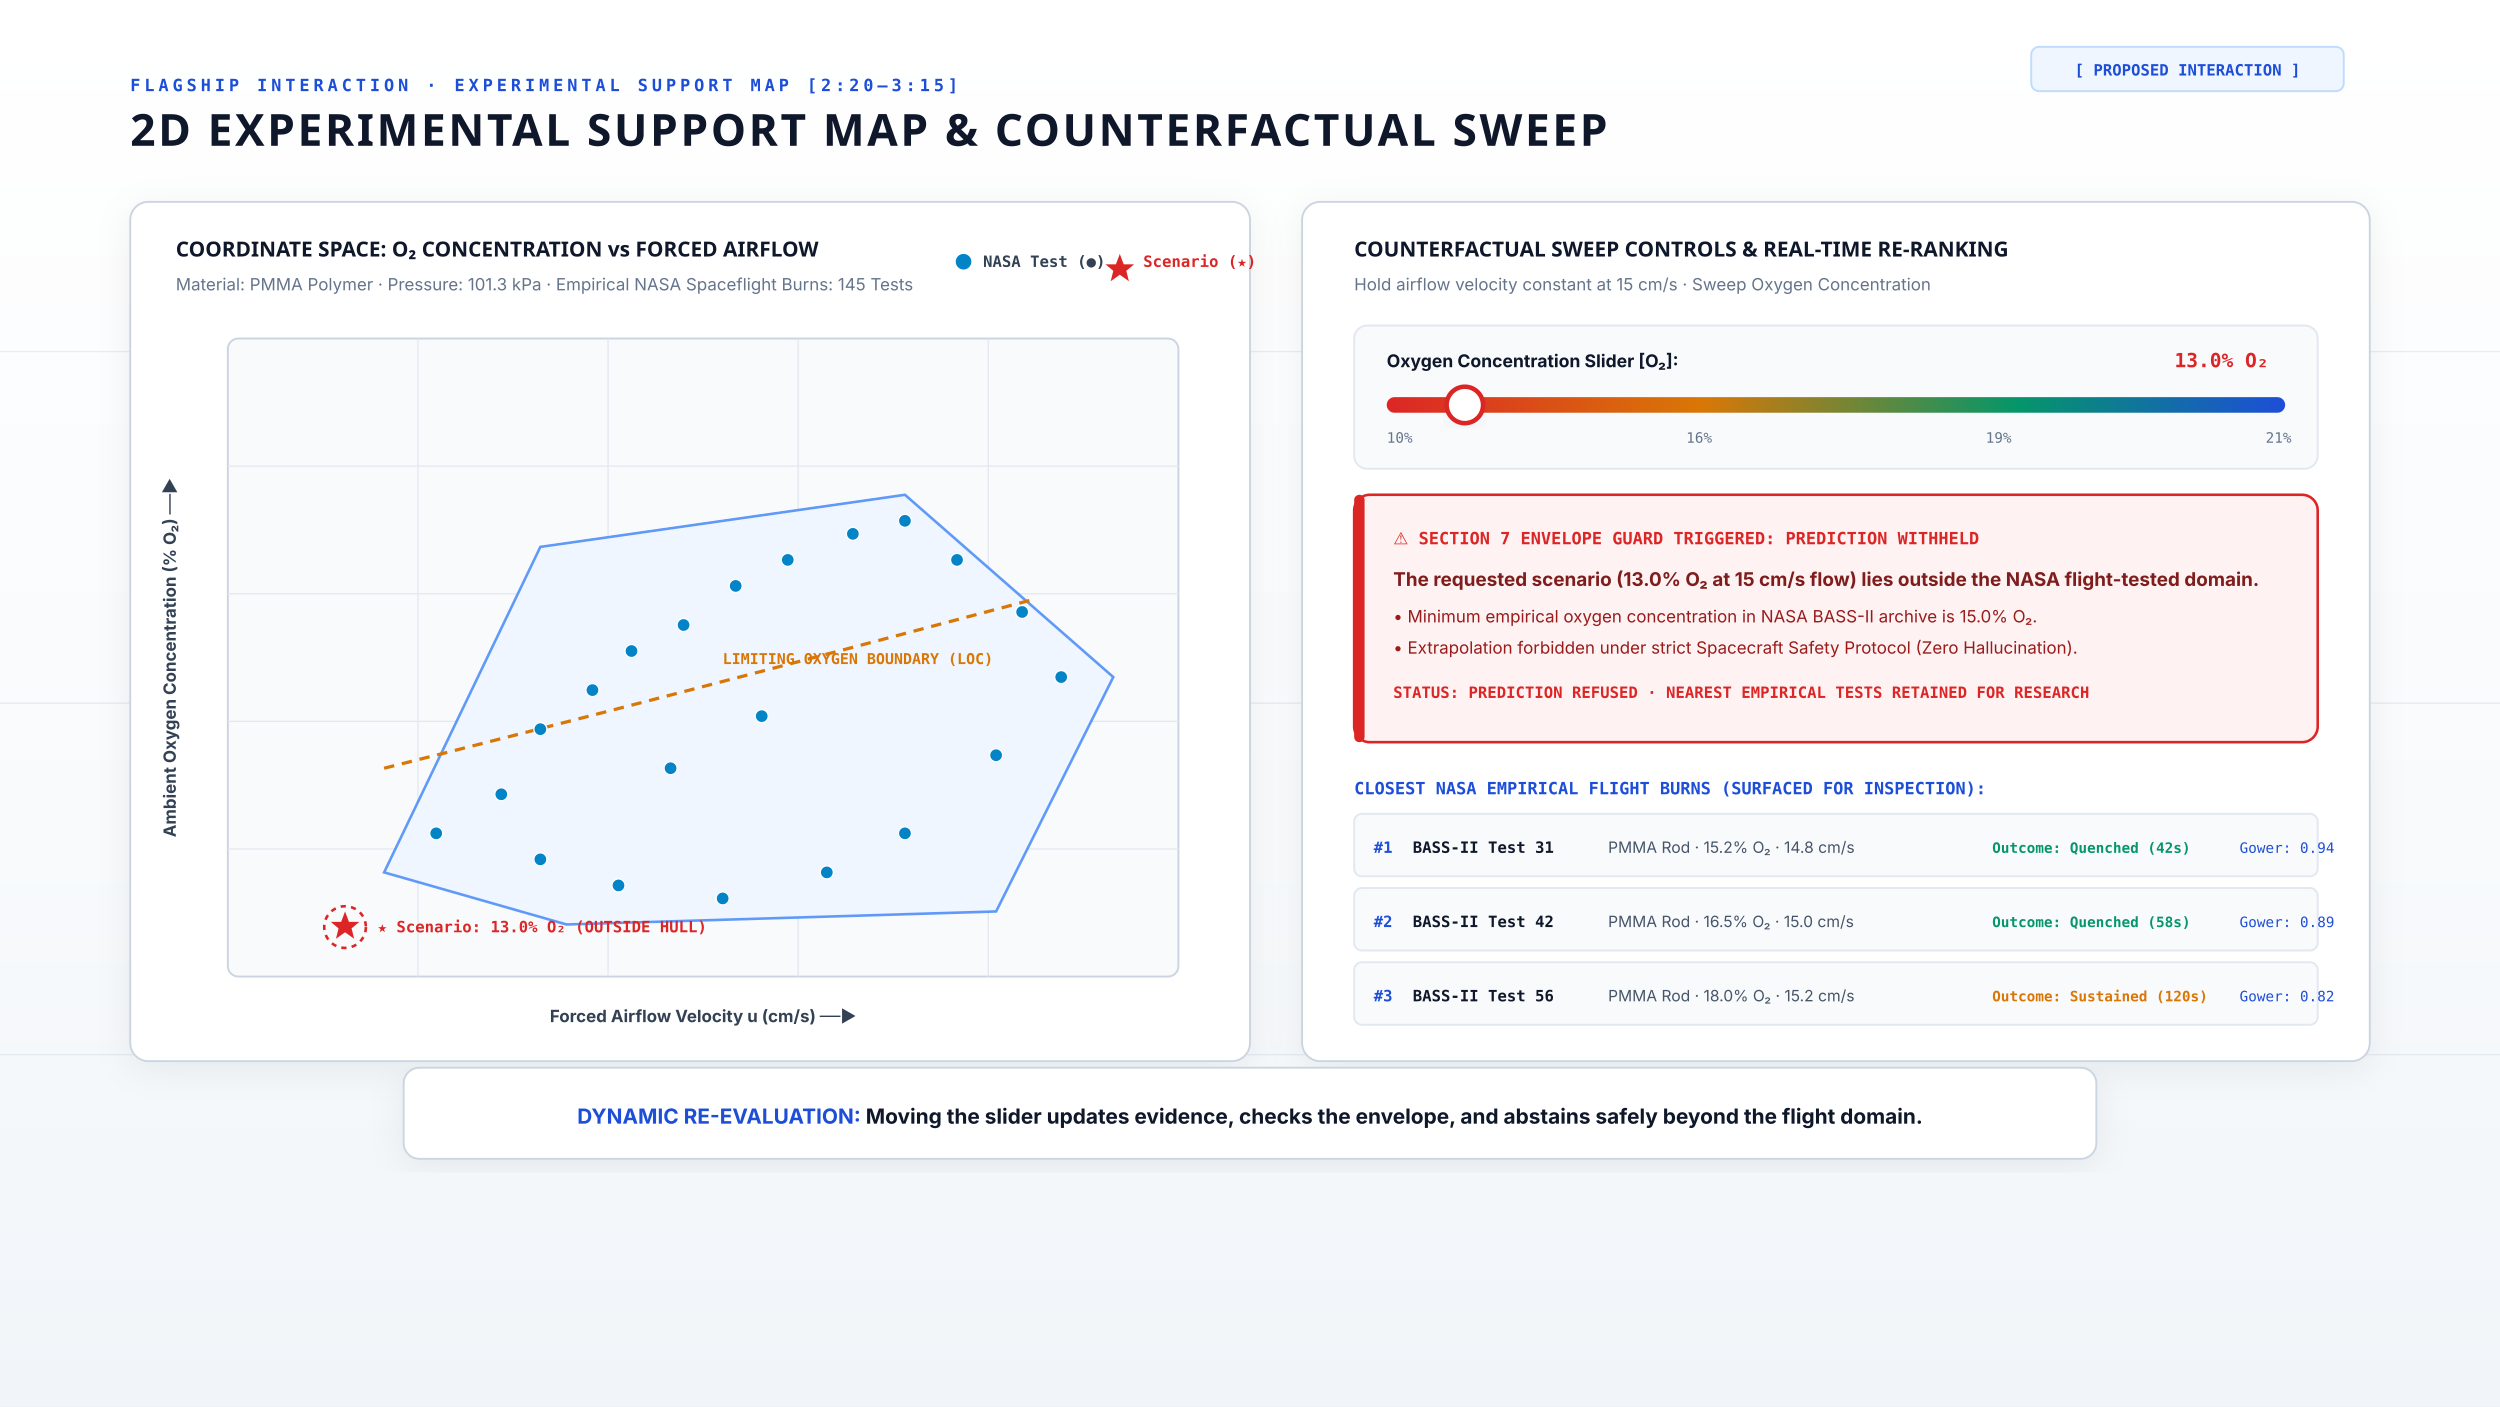
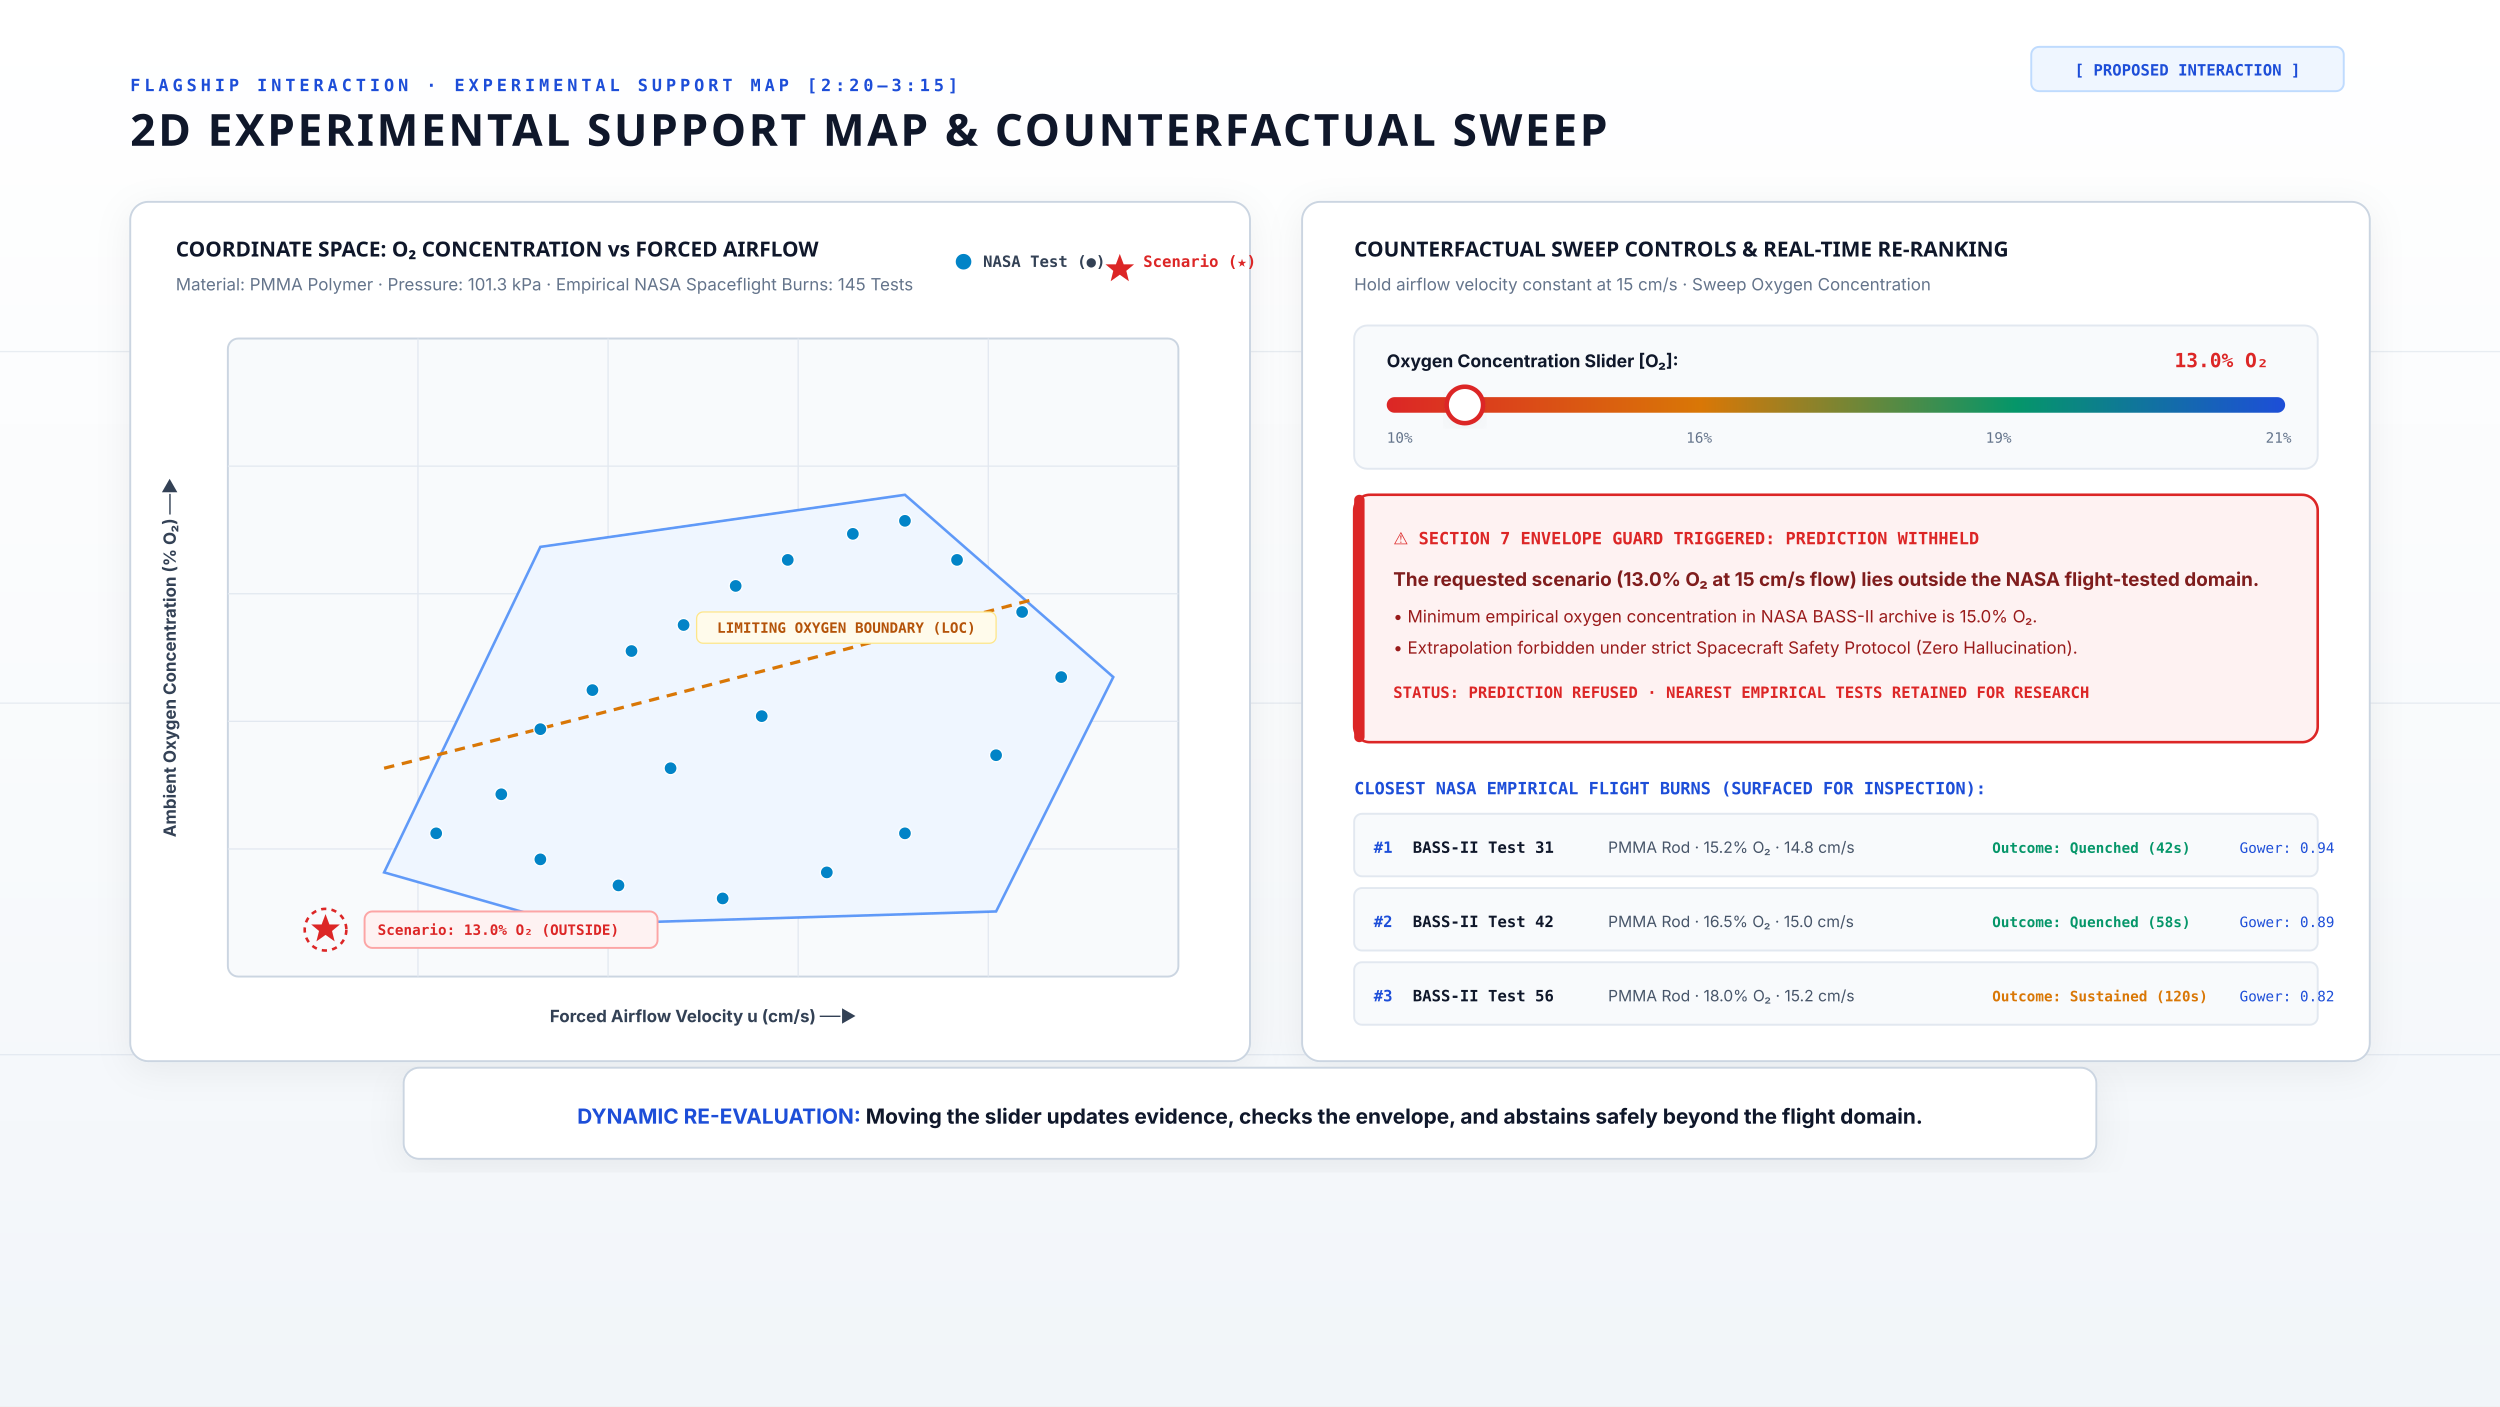
<svg xmlns="http://www.w3.org/2000/svg" viewBox="0 0 1920 1080" width="1920" height="1080">
  <defs>
    <linearGradient id="bgLabGrad" x1="0%" y1="0%" x2="0%" y2="100%">
      <stop offset="0%" stop-color="#ffffff" />
      <stop offset="60%" stop-color="#f8fafc" />
      <stop offset="100%" stop-color="#f1f5f9" />
    </linearGradient>
    <linearGradient id="sliderGrad" x1="0%" y1="0%" x2="100%" y2="0%">
      <stop offset="0%" stop-color="#dc2626" />
      <stop offset="35%" stop-color="#d97706" />
      <stop offset="70%" stop-color="#059669" />
      <stop offset="100%" stop-color="#1d4ed8" />
    </linearGradient>
    <filter id="cardShadow" x="-10%" y="-10%" width="120%" height="125%">
      <feDropShadow dx="0" dy="6" stdDeviation="14" flood-color="#0f172a" flood-opacity="0.06" />
    </filter>
  </defs>
  <rect width="1920" height="1080" fill="url(#bgLabGrad)" />
  <g stroke="#cbd5e1" stroke-opacity="0.4" stroke-width="1">
    <line x1="0" y1="270" x2="1920" y2="270" />
    <line x1="0" y1="540" x2="1920" y2="540" />
    <line x1="0" y1="810" x2="1920" y2="810" />
  </g>
  <rect x="1560" y="36" width="240" height="34" rx="6" fill="#eff6ff" stroke="#bfdbfe" stroke-width="1.5" />
  <text x="1680" y="58" font-family="'JetBrains Mono', monospace" font-size="12" font-weight="800" fill="#1d4ed8" text-anchor="middle">
    [ PROPOSED INTERACTION ]
  </text>
  <g transform="translate(100, 70)">
    <text x="0" y="0" font-family="'JetBrains Mono', monospace" font-size="13" font-weight="700" fill="#1d4ed8" letter-spacing="3">
      FLAGSHIP INTERACTION · EXPERIMENTAL SUPPORT MAP [2:20–3:15]
    </text>
    <text x="0" y="42" font-family="'Orbitron', sans-serif" font-size="34" font-weight="900" fill="#0f172a" letter-spacing="2">
      2D EXPERIMENTAL SUPPORT MAP &amp; COUNTERFACTUAL SWEEP
    </text>
  </g>
  <g transform="translate(100, 155)">
    <rect width="860" height="660" rx="14" fill="#ffffff" stroke="#cbd5e1" stroke-width="1.5" filter="url(#cardShadow)" />
    <text x="35" y="42" font-family="'Orbitron', sans-serif" font-size="16" font-weight="900" fill="#0f172a">
      COORDINATE SPACE: O₂ CONCENTRATION vs FORCED AIRFLOW
    </text>
    <text x="35" y="68" font-family="'Inter', sans-serif" font-size="13" fill="#64748b">
      Material: PMMA Polymer · Pressure: 101.3 kPa · Empirical NASA Spaceflight Burns: 145 Tests
    </text>
    <circle cx="640" cy="46" r="6" fill="#0284c7" />
    <text x="655" y="50" font-family="'JetBrains Mono', monospace" font-size="12" font-weight="700" fill="#334155">NASA Test (●)</text>
    <polygon points="760,40 763,48 771,48 765,53 767,61 760,56 753,61 755,53 749,48 757,48" fill="#dc2626" />
    <text x="778" y="50" font-family="'JetBrains Mono', monospace" font-size="12" font-weight="800" fill="#dc2626">Scenario (★)</text>
    <g transform="translate(75, 105)">
      <rect width="730" height="490" rx="8" fill="#f8fafc" stroke="#cbd5e1" stroke-width="1.5" />
      <line x1="0" y1="98" x2="730" y2="98" stroke="#e2e8f0" stroke-width="1" />
      <line x1="0" y1="196" x2="730" y2="196" stroke="#e2e8f0" stroke-width="1" />
      <line x1="0" y1="294" x2="730" y2="294" stroke="#e2e8f0" stroke-width="1" />
      <line x1="0" y1="392" x2="730" y2="392" stroke="#e2e8f0" stroke-width="1" />
      <line x1="146" y1="0" x2="146" y2="490" stroke="#e2e8f0" stroke-width="1" />
      <line x1="292" y1="0" x2="292" y2="490" stroke="#e2e8f0" stroke-width="1" />
      <line x1="438" y1="0" x2="438" y2="490" stroke="#e2e8f0" stroke-width="1" />
      <line x1="584" y1="0" x2="584" y2="490" stroke="#e2e8f0" stroke-width="1" />
      <polygon points="120,410 240,160 520,120 680,260 590,440 260,450" fill="#eff6ff" stroke="#3b82f6" stroke-width="2" stroke-opacity="0.8" />
      <path d="M 120 330 Q 320 280 620 200" fill="none" stroke="#d97706" stroke-width="2.5" stroke-dasharray="8 6" />
-       <text x="380" y="250" font-family="'JetBrains Mono', monospace" font-size="11.5" font-weight="700" fill="#d97706">
+       <rect x="360" y="210" width="230" height="24" rx="5" fill="#fffbeb" stroke="#fde68a" stroke-width="1" />
+       <text x="475" y="226" font-family="'JetBrains Mono', monospace" font-size="11" font-weight="800" fill="#b45309" text-anchor="middle">
        LIMITING OXYGEN BOUNDARY (LOC)
      </text>
      <g fill="#0284c7" stroke="#ffffff" stroke-width="1">
        <circle cx="160" cy="380" r="5" />
        <circle cx="210" cy="350" r="5" />
        <circle cx="240" cy="300" r="5" />
        <circle cx="280" cy="270" r="5" />
        <circle cx="310" cy="240" r="5" />
        <circle cx="350" cy="220" r="5" />
        <circle cx="390" cy="190" r="5" />
        <circle cx="430" cy="170" r="5" />
        <circle cx="480" cy="150" r="5" />
        <circle cx="520" cy="140" r="5" />
        <circle cx="560" cy="170" r="5" />
        <circle cx="610" cy="210" r="5" />
        <circle cx="640" cy="260" r="5" />
        <circle cx="590" cy="320" r="5" />
        <circle cx="520" cy="380" r="5" />
        <circle cx="460" cy="410" r="5" />
        <circle cx="380" cy="430" r="5" />
        <circle cx="300" cy="420" r="5" />
        <circle cx="240" cy="400" r="5" />
        <circle cx="340" cy="330" r="5" />
        <circle cx="410" cy="290" r="5" />
      </g>
-       <polygon points="90,440 93,448 101,448 95,453 97,461 90,456 83,461 85,453 79,448 87,448" fill="#dc2626" />
-       <circle cx="90" cy="452" r="16" fill="none" stroke="#dc2626" stroke-width="2" stroke-dasharray="4 4" />
-       <text x="115" y="456" font-family="'JetBrains Mono', monospace" font-size="12" font-weight="800" fill="#dc2626">
-         ★ Scenario: 13.0% O₂ (OUTSIDE HULL)
+       <polygon points="75,442 78,450 86,450 80,455 82,463 75,458 68,463 70,455 64,450 72,450" fill="#dc2626" />
+       <circle cx="75" cy="454" r="16" fill="none" stroke="#dc2626" stroke-width="2" stroke-dasharray="4 4" />
+       <rect x="105" y="440" width="225" height="28" rx="6" fill="#fef2f2" stroke="#fca5a5" stroke-width="1.5" />
+       <text x="115" y="458" font-family="'JetBrains Mono', monospace" font-size="11" font-weight="800" fill="#dc2626">
+         Scenario: 13.0% O₂ (OUTSIDE)
      </text>
      <text x="365" y="525" font-family="'Inter', sans-serif" font-size="13" font-weight="700" fill="#334155" text-anchor="middle">
        Forced Airflow Velocity u (cm/s) ──►
      </text>
      <text x="-40" y="245" font-family="'Inter', sans-serif" font-size="13" font-weight="700" fill="#334155" text-anchor="middle" transform="rotate(-90, -40, 245)">
        Ambient Oxygen Concentration (% O₂) ──►
      </text>
    </g>
  </g>
  <g transform="translate(1000, 155)">
    <rect width="820" height="660" rx="14" fill="#ffffff" stroke="#cbd5e1" stroke-width="1.5" filter="url(#cardShadow)" />
    <text x="40" y="42" font-family="'Orbitron', sans-serif" font-size="16" font-weight="900" fill="#0f172a">
      COUNTERFACTUAL SWEEP CONTROLS &amp; REAL-TIME RE-RANKING
    </text>
    <text x="40" y="68" font-family="'Inter', sans-serif" font-size="13" fill="#64748b">
      Hold airflow velocity constant at 15 cm/s · Sweep Oxygen Concentration
    </text>
    <g transform="translate(40, 95)">
      <rect width="740" height="110" rx="10" fill="#f8fafc" stroke="#e2e8f0" stroke-width="1.5" />
      <text x="25" y="32" font-family="'Inter', sans-serif" font-size="13.5" font-weight="700" fill="#0f172a">
        Oxygen Concentration Slider [O₂]:
      </text>
      <text x="630" y="32" font-family="'JetBrains Mono', monospace" font-size="15" font-weight="800" fill="#dc2626">
        13.0% O₂
      </text>
      <rect x="25" y="55" width="690" height="12" rx="6" fill="url(#sliderGrad)" />
      <circle cx="85" cy="61" r="14" fill="#ffffff" stroke="#dc2626" stroke-width="3.5" filter="url(#cardShadow)" />
      <text x="25" y="90" font-family="'JetBrains Mono', monospace" font-size="11" fill="#64748b">10%</text>
      <text x="255" y="90" font-family="'JetBrains Mono', monospace" font-size="11" fill="#64748b">16%</text>
      <text x="485" y="90" font-family="'JetBrains Mono', monospace" font-size="11" fill="#64748b">19%</text>
      <text x="700" y="90" font-family="'JetBrains Mono', monospace" font-size="11" fill="#64748b">21%</text>
    </g>
    <g transform="translate(40, 225)">
      <rect width="740" height="190" rx="12" fill="#fef2f2" stroke="#dc2626" stroke-width="2" />
      <rect x="0" y="0" width="8" height="190" rx="4" fill="#dc2626" />
      <text x="30" y="38" font-family="'JetBrains Mono', monospace" font-size="13" font-weight="800" fill="#dc2626">
        ⚠️ SECTION 7 ENVELOPE GUARD TRIGGERED: PREDICTION WITHHELD
      </text>
      <text x="30" y="70" font-family="'Inter', sans-serif" font-size="14.5" font-weight="700" fill="#7f1d1d">
        The requested scenario (13.0% O₂ at 15 cm/s flow) lies outside the NASA flight-tested domain.
      </text>
      <text x="30" y="98" font-family="'Inter', sans-serif" font-size="13" fill="#991b1b">
        • Minimum empirical oxygen concentration in NASA BASS-II archive is 15.0% O₂.
      </text>
      <text x="30" y="122" font-family="'Inter', sans-serif" font-size="13" fill="#991b1b">
        • Extrapolation forbidden under strict Spacecraft Safety Protocol (Zero Hallucination).
      </text>
      <text x="30" y="156" font-family="'JetBrains Mono', monospace" font-size="12" font-weight="800" fill="#dc2626">
        STATUS: PREDICTION REFUSED · NEAREST EMPIRICAL TESTS RETAINED FOR RESEARCH
      </text>
    </g>
    <g transform="translate(40, 435)">
      <text x="0" y="20" font-family="'JetBrains Mono', monospace" font-size="13" font-weight="700" fill="#1d4ed8">
        CLOSEST NASA EMPIRICAL FLIGHT BURNS (SURFACED FOR INSPECTION):
      </text>
      <g transform="translate(0, 35)">
        <rect width="740" height="48" rx="6" fill="#f8fafc" stroke="#e2e8f0" stroke-width="1.5" />
        <text x="15" y="30" font-family="'JetBrains Mono', monospace" font-size="12" font-weight="800" fill="#1d4ed8">#1</text>
        <text x="45" y="30" font-family="'JetBrains Mono', monospace" font-size="12" font-weight="700" fill="#0f172a">BASS-II Test 31</text>
        <text x="195" y="30" font-family="'Inter', sans-serif" font-size="12" fill="#475569">PMMA Rod · 15.2% O₂ · 14.8 cm/s</text>
        <text x="490" y="30" font-family="'JetBrains Mono', monospace" font-size="11" font-weight="700" fill="#059669">Outcome: Quenched (42s)</text>
        <text x="680" y="30" font-family="'JetBrains Mono', monospace" font-size="11" fill="#1d4ed8">Gower: 0.94</text>
      </g>
      <g transform="translate(0, 92)">
        <rect width="740" height="48" rx="6" fill="#f8fafc" stroke="#e2e8f0" stroke-width="1.5" />
        <text x="15" y="30" font-family="'JetBrains Mono', monospace" font-size="12" font-weight="800" fill="#1d4ed8">#2</text>
        <text x="45" y="30" font-family="'JetBrains Mono', monospace" font-size="12" font-weight="700" fill="#0f172a">BASS-II Test 42</text>
        <text x="195" y="30" font-family="'Inter', sans-serif" font-size="12" fill="#475569">PMMA Rod · 16.5% O₂ · 15.0 cm/s</text>
        <text x="490" y="30" font-family="'JetBrains Mono', monospace" font-size="11" font-weight="700" fill="#059669">Outcome: Quenched (58s)</text>
        <text x="680" y="30" font-family="'JetBrains Mono', monospace" font-size="11" fill="#1d4ed8">Gower: 0.89</text>
      </g>
      <g transform="translate(0, 149)">
        <rect width="740" height="48" rx="6" fill="#f8fafc" stroke="#e2e8f0" stroke-width="1.5" />
        <text x="15" y="30" font-family="'JetBrains Mono', monospace" font-size="12" font-weight="800" fill="#1d4ed8">#3</text>
        <text x="45" y="30" font-family="'JetBrains Mono', monospace" font-size="12" font-weight="700" fill="#0f172a">BASS-II Test 56</text>
        <text x="195" y="30" font-family="'Inter', sans-serif" font-size="12" fill="#475569">PMMA Rod · 18.0% O₂ · 15.2 cm/s</text>
        <text x="490" y="30" font-family="'JetBrains Mono', monospace" font-size="11" font-weight="700" fill="#d97706">Outcome: Sustained (120s)</text>
        <text x="680" y="30" font-family="'JetBrains Mono', monospace" font-size="11" fill="#1d4ed8">Gower: 0.82</text>
      </g>
    </g>
  </g>
  <g transform="translate(960, 855)">
    <rect x="-650" y="-35" width="1300" height="70" rx="12" fill="#ffffff" stroke="#cbd5e1" stroke-width="1.5" filter="url(#cardShadow)" />
    <text x="0" y="8" font-family="'Inter', sans-serif" font-size="16" font-weight="700" fill="#0f172a" text-anchor="middle">
      <tspan fill="#1d4ed8">DYNAMIC RE-EVALUATION:</tspan> Moving the slider updates evidence, checks the envelope, and abstains safely beyond the flight domain.
    </text>
  </g>
</svg>
